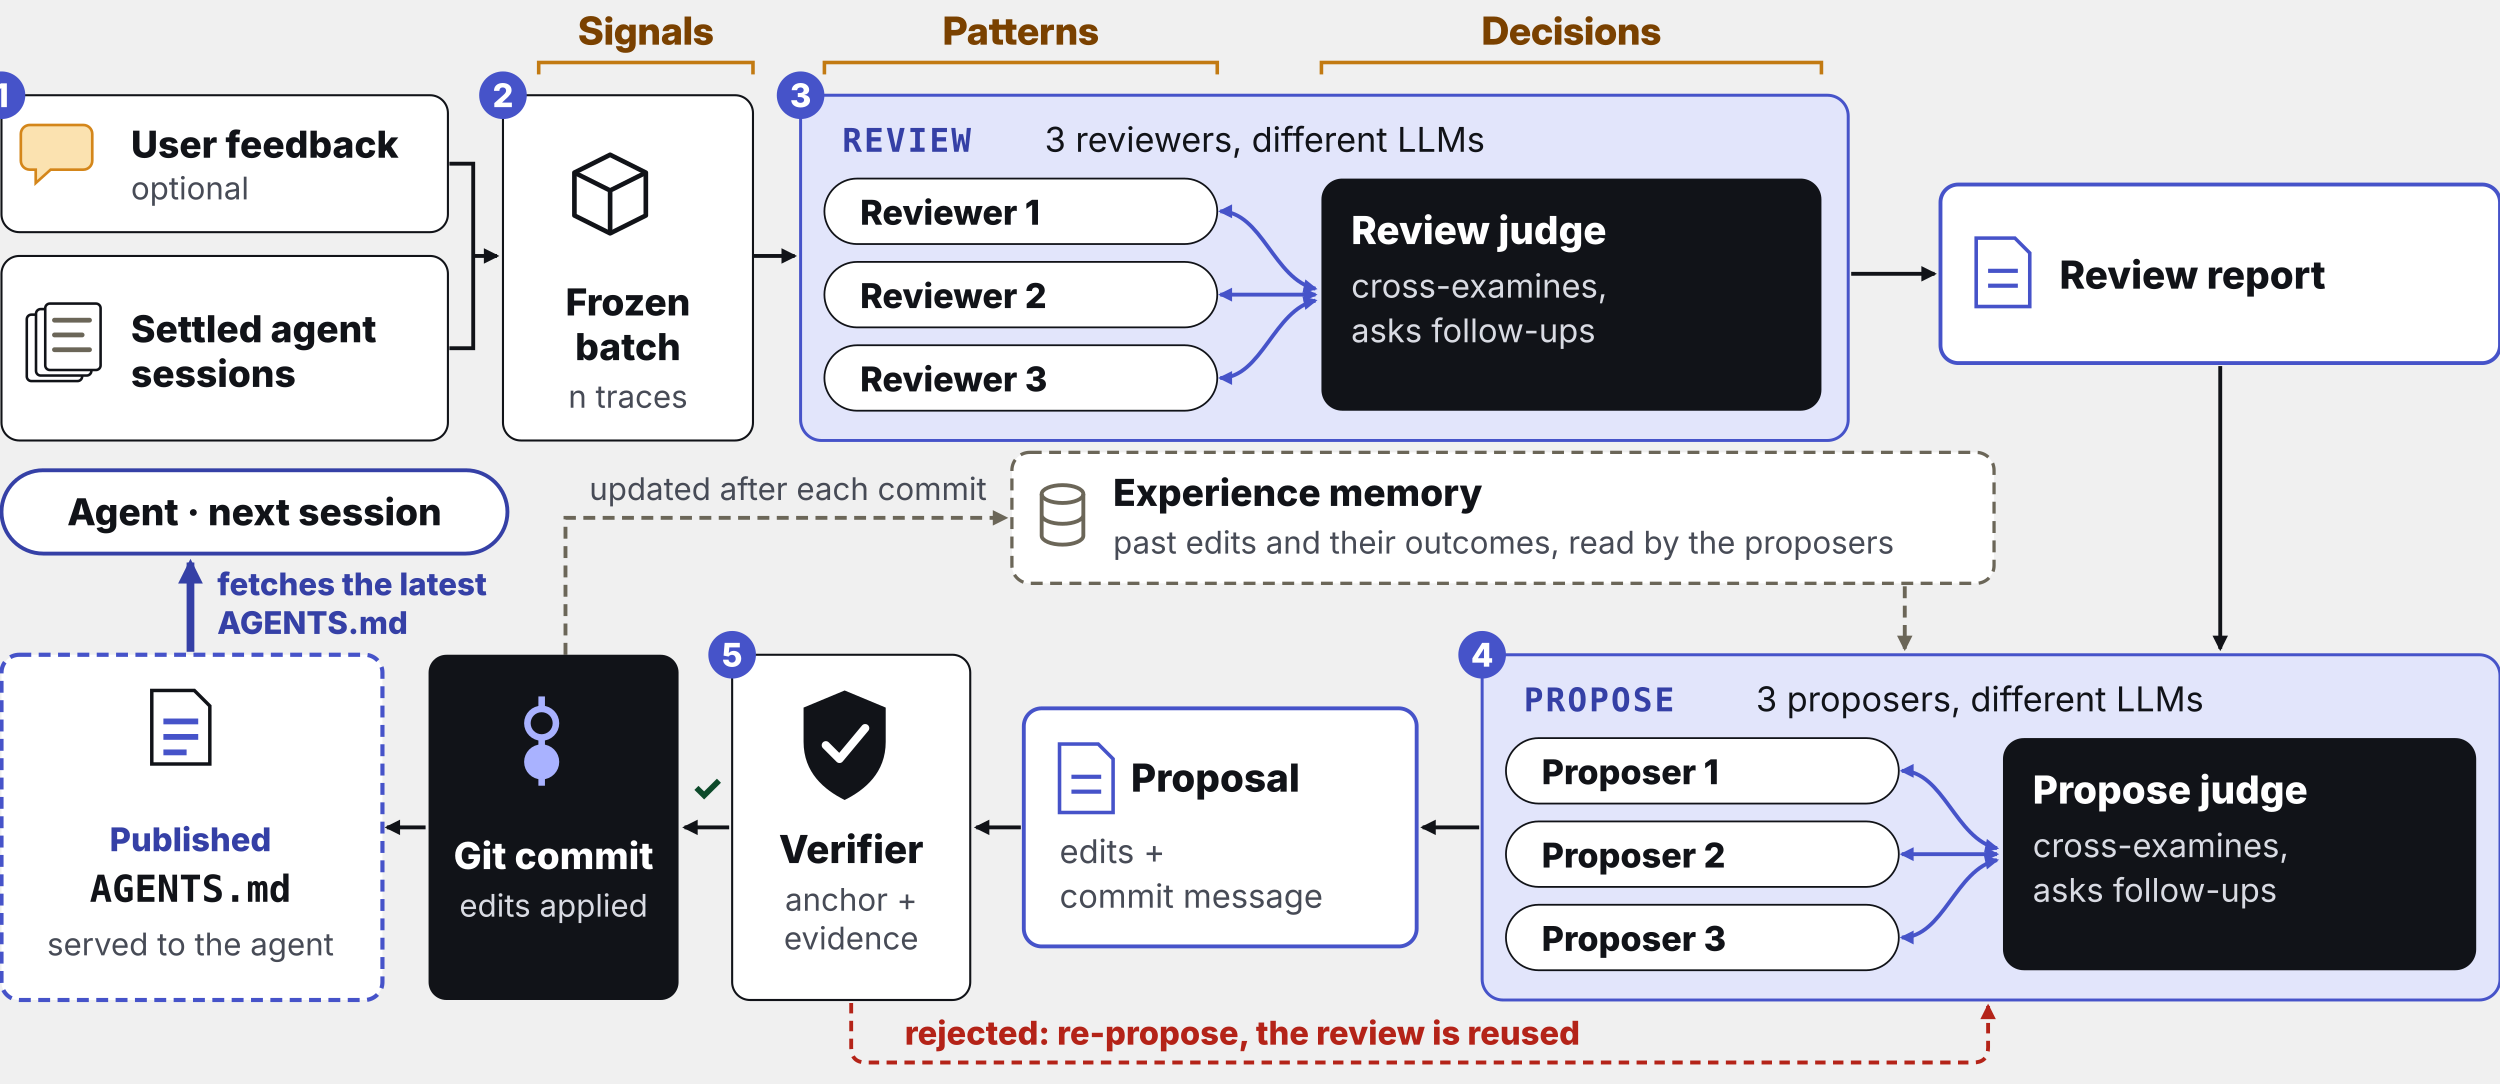
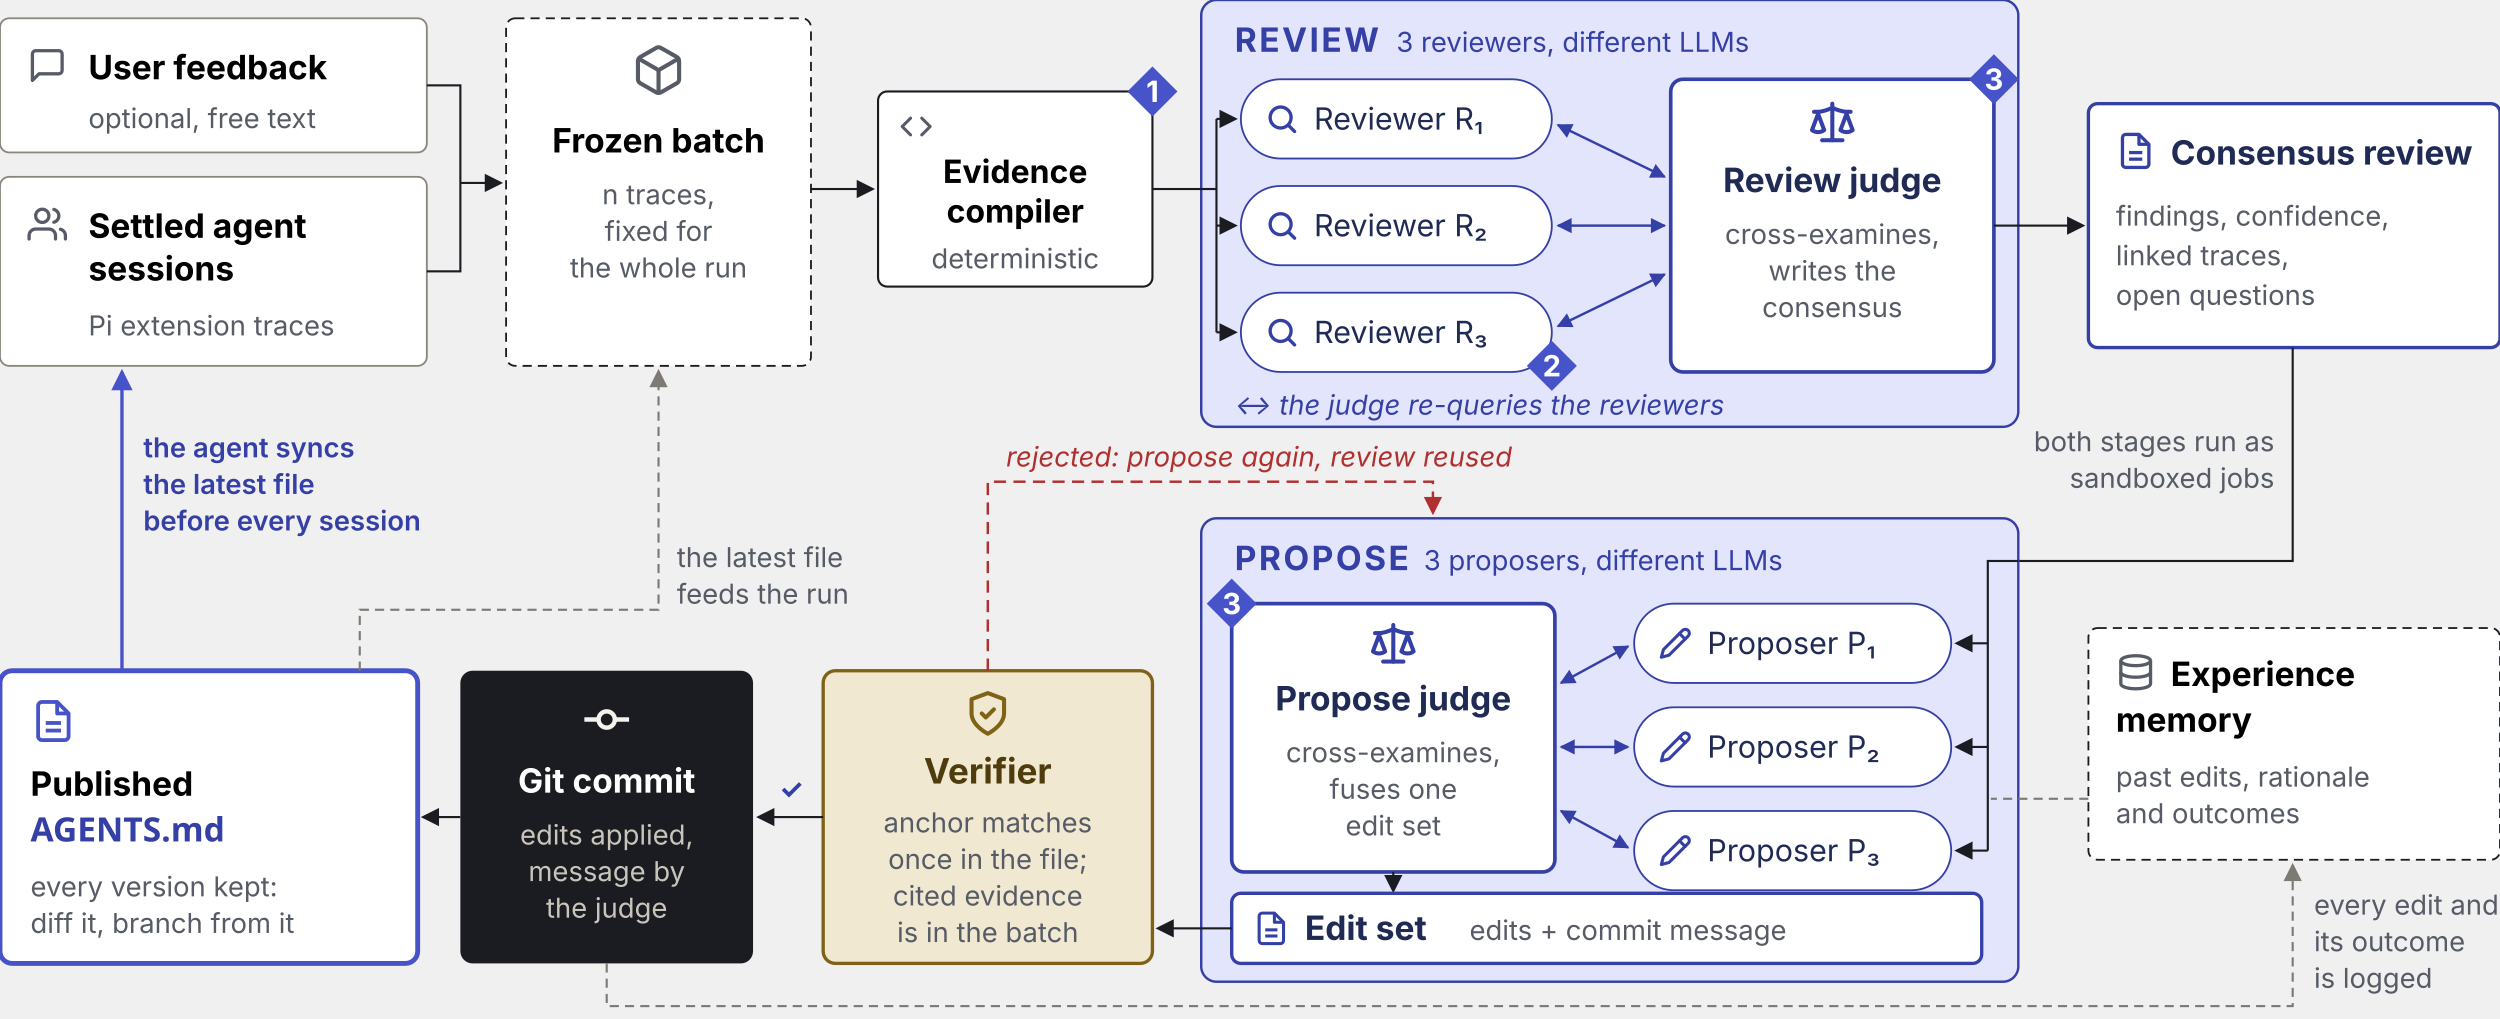
- <svg class="dia" viewBox="0 -24 840 364" font-family="Inter, sans-serif" role="img" aria-label="Hone architecture: optional user feedback and settled agent sessions form a frozen batch; three reviewers on different LLMs are cross-examined by a review judge into a review report; three proposers read the report and the experience memory and are cross-examined by a propose judge into a proposal of edits and a commit message; a verifier checks anchor and evidence; accepted edits are applied and committed to Git and the published AGENTS.md is served to the agent, which the agent fetches before its next session; the experience memory is updated after commits; a rejected proposal returns to the propose stage with the review reused">
+ <svg viewBox="0 0 820 334" font-family="Inter" aria-label="Hone architecture">
  <defs>
-     <marker id="ar" viewBox="0 0 10 10" refX="8.5" refY="5" markerWidth="4" markerHeight="4" orient="auto-start-reverse">
-       <path d="M0 0 L10 5 L0 10 Z" fill="#111318" />
-     </marker>
-     <marker id="arh" viewBox="0 0 10 10" refX="8.5" refY="5" markerWidth="3.6" markerHeight="3.6" orient="auto-start-reverse">
-       <path d="M0 0 L10 5 L0 10 Z" fill="#4653c9" />
-     </marker>
-     <marker id="arg" viewBox="0 0 10 10" refX="8.5" refY="5" markerWidth="4" markerHeight="4" orient="auto-start-reverse">
-       <path d="M0 0 L10 5 L0 10 Z" fill="#6b6658" />
-     </marker>
-     <marker id="arr" viewBox="0 0 10 10" refX="8.5" refY="5" markerWidth="4" markerHeight="4" orient="auto-start-reverse">
-       <path d="M0 0 L10 5 L0 10 Z" fill="#b42318" />
-     </marker>
-     <marker id="arb" viewBox="0 0 10 10" refX="8.5" refY="5" markerWidth="3.2" markerHeight="3.2" orient="auto-start-reverse">
-       <path d="M0 0 L10 5 L0 10 Z" fill="#3540a6" />
-     </marker>
+     <marker id="a-ink" markerWidth="6" markerHeight="6" refX="5" refY="3" orient="auto" markerUnits="userSpaceOnUse" viewBox="0 0 6 6">
+       <path d="M0,0 L6,3 L0,6 z" fill="#1a1c21" />
+     </marker>
+     <marker id="a-rev" markerWidth="5" markerHeight="5" refX="4.5" refY="2.5" orient="auto-start-reverse" markerUnits="userSpaceOnUse" viewBox="0 0 5 5">
+       <path d="M0,0 L5,2.5 L0,5 z" fill="#3540a6" />
+     </marker>
+     <marker id="a-pro" markerWidth="5" markerHeight="5" refX="4.5" refY="2.5" orient="auto-start-reverse" markerUnits="userSpaceOnUse" viewBox="0 0 5 5">
+       <path d="M0,0 L5,2.5 L0,5 z" fill="#3540a6" />
+     </marker>
+     <marker id="a-gray" markerWidth="6" markerHeight="6" refX="5" refY="3" orient="auto" markerUnits="userSpaceOnUse" viewBox="0 0 6 6">
+       <path d="M0,0 L6,3 L0,6 z" fill="#7d7a73" />
+     </marker>
+     <marker id="a-rej" markerWidth="6" markerHeight="6" refX="5" refY="3" orient="auto" markerUnits="userSpaceOnUse" viewBox="0 0 6 6">
+       <path d="M0,0 L6,3 L0,6 z" fill="#b0302f" />
+     </marker>
+     <marker id="a-acc" markerWidth="7" markerHeight="7" refX="6" refY="3.5" orient="auto" markerUnits="userSpaceOnUse" viewBox="0 0 7 7">
+       <path d="M0,0 L7,3.5 L0,7 z" fill="#4653c9" />
+     </marker>
+     <symbol id="i-msg" viewBox="0 0 24 24">
+       <path d="M21 15a2 2 0 0 1-2 2H7l-4 4V5a2 2 0 0 1 2-2h14a2 2 0 0 1 2 2z" fill="none" stroke="currentColor" stroke-width="2" stroke-linejoin="round" />
+     </symbol>
+     <symbol id="i-users" viewBox="0 0 24 24">
+       <g fill="none" stroke="currentColor" stroke-width="2" stroke-linecap="round">
+         <path d="M17 21v-2a4 4 0 0 0-4-4H5a4 4 0 0 0-4 4v2" />
+         <circle cx="9" cy="7" r="4" />
+         <path d="M23 21v-2a4 4 0 0 0-3-3.87" />
+         <path d="M16 3.13a4 4 0 0 1 0 7.75" />
+       </g>
+     </symbol>
+     <symbol id="i-pkg" viewBox="0 0 24 24">
+       <g fill="none" stroke="currentColor" stroke-width="1.8" stroke-linejoin="round">
+         <path d="M21 16V8a2 2 0 0 0-1-1.73l-7-4a2 2 0 0 0-2 0l-7 4A2 2 0 0 0 3 8v8a2 2 0 0 0 1 1.73l7 4a2 2 0 0 0 2 0l7-4A2 2 0 0 0 21 16z" />
+         <polyline points="3.27 6.96 12 12.01 20.73 6.96" />
+         <line x1="12" y1="22.08" x2="12" y2="12" />
+       </g>
+     </symbol>
+     <symbol id="i-file" viewBox="0 0 24 24">
+       <g fill="none" stroke="currentColor" stroke-width="2" stroke-linejoin="round">
+         <path d="M14 2H6a2 2 0 0 0-2 2v16a2 2 0 0 0 2 2h12a2 2 0 0 0 2-2V8z" />
+         <polyline points="14 2 14 8 20 8" />
+         <line x1="16" y1="13" x2="8" y2="13" />
+         <line x1="16" y1="17" x2="8" y2="17" />
+       </g>
+     </symbol>
+     <symbol id="i-db" viewBox="0 0 24 24">
+       <g fill="none" stroke="currentColor" stroke-width="2">
+         <ellipse cx="12" cy="5" rx="9" ry="3" />
+         <path d="M3 5v14c0 1.66 4.03 3 9 3s9-1.34 9-3V5" />
+         <path d="M3 12c0 1.66 4.03 3 9 3s9-1.34 9-3" />
+       </g>
+     </symbol>
+     <symbol id="i-search" viewBox="0 0 24 24">
+       <g fill="none" stroke="currentColor" stroke-width="2.4" stroke-linecap="round">
+         <circle cx="11" cy="11" r="7.5" />
+         <line x1="21" y1="21" x2="16.65" y2="16.65" />
+       </g>
+     </symbol>
+     <symbol id="i-scale" viewBox="0 0 24 24">
+       <g fill="none" stroke="currentColor" stroke-width="2" stroke-linecap="round" stroke-linejoin="round">
+         <path d="m16 16 3-8 3 8c-.87.65-1.920 1-3 1s-2.13-.35-3-1Z" />
+         <path d="m2 16 3-8 3 8c-.87.65-1.92 1-3 1s-2.13-.35-3-1Z" />
+         <path d="M7 21h10" />
+         <path d="M12 3v18" />
+         <path d="M3 7h2c2 0 5-1 7-2 2 1 5 2 7 2h2" />
+       </g>
+     </symbol>
+     <symbol id="i-pen" viewBox="0 0 24 24">
+       <g fill="none" stroke="currentColor" stroke-width="2.2" stroke-linecap="round" stroke-linejoin="round">
+         <path d="M17 3a2.85 2.83 0 1 1 4 4L7.5 20.5 2 22l1.5-5.5Z" />
+         <path d="m15 5 4 4" />
+       </g>
+     </symbol>
+     <symbol id="i-shield" viewBox="0 0 24 24">
+       <g fill="none" stroke="currentColor" stroke-width="2" stroke-linecap="round" stroke-linejoin="round">
+         <path d="M12 22s8-4 8-10V5l-8-3-8 3v7c0 6 8 10 8 10z" />
+         <path d="m9 12 2 2 4-4" />
+       </g>
+     </symbol>
+     <symbol id="i-git" viewBox="0 0 24 24">
+       <g fill="none" stroke="currentColor" stroke-width="2.2">
+         <circle cx="12" cy="12" r="4" />
+         <line x1="1" y1="12" x2="8" y2="12" />
+         <line x1="16" y1="12" x2="23" y2="12" />
+       </g>
+     </symbol>
+     <symbol id="i-code" viewBox="0 0 24 24">
+       <g fill="none" stroke="currentColor" stroke-width="2.2" stroke-linecap="round" stroke-linejoin="round">
+         <polyline points="16 18 22 12 16 6" />
+         <polyline points="8 6 2 12 8 18" />
+       </g>
+     </symbol>
+     <g id="mine">
+       <rect x="-5.8" y="-5.8" width="11.6" height="11.6" transform="rotate(45)" fill="#4653c9" />
+     </g>
  </defs>
-   <rect x="0.5" y="8" width="150" height="46" rx="6" fill="#fff" stroke="#111318" stroke-width="0.7" />
-   <path d="M 10 18 h 18 a 3 3 0 0 1 3 3 v 9 a 3 3 0 0 1 -3 3 h -11 l -5 4.5 v -4.5 h -2 a 3 3 0 0 1 -3 -3 v -9 a 3 3 0 0 1 3 -3 z" fill="#fbe2b0" stroke="#d4861a" stroke-width="0.9" />
-   <text x="44" y="29" font-size="12.5" font-weight="800" fill="#111318">User feedback</text>
-   <text x="44" y="43" font-size="10.5" fill="#474b56">optional</text>
-   <rect x="0.5" y="62" width="150" height="62" rx="6" fill="#fff" stroke="#111318" stroke-width="0.7" />
-   <g transform="translate(9,78) scale(0.62)">
-     <rect x="0" y="6" width="30" height="36" rx="2.5" fill="#fff" stroke="#111318" stroke-width="1.4" />
-     <rect x="5" y="3" width="30" height="36" rx="2.5" fill="#fff" stroke="#111318" stroke-width="1.4" />
-     <rect x="10" y="0" width="30" height="36" rx="2.5" fill="#fff" stroke="#111318" stroke-width="1.4" />
-     <g stroke="#6b6658" stroke-width="2.6" stroke-linecap="round">
-       <line x1="15" y1="9" x2="34" y2="9" />
-       <line x1="15" y1="17" x2="30" y2="17" />
-       <line x1="15" y1="25" x2="34" y2="25" />
-     </g>
-   </g>
-   <text x="44" y="91" font-size="12.5" font-weight="800" fill="#111318">Settled agent</text>
-   <text x="44" y="106" font-size="12.5" font-weight="800" fill="#111318">sessions</text>
-   <circle cx="0.5" cy="8" r="8" fill="#4653c9" />
-   <text x="0.5" y="12" font-size="11" font-weight="800" fill="#fff" text-anchor="middle">1</text>
-   <path d="M 151 31 L 159 31 L 159 93 L 151 93 M 159 62 L 167 62" fill="none" stroke="#111318" stroke-width="1.3" marker-end="url(#ar)" />
-   <rect x="169" y="8" width="84" height="116" rx="6" fill="#fff" stroke="#111318" stroke-width="0.7" />
-   <g transform="translate(193,28) scale(1.2)" fill="none" stroke="#111318" stroke-width="1.3" stroke-linejoin="round">
-     <path d="M10 0 L20 5 L20 17 L10 22 L0 17 L0 5 Z" />
-     <path d="M0 5 L10 10 L20 5 M10 10 L10 22" />
-   </g>
-   <text x="211" y="82" font-size="12.5" font-weight="800" fill="#111318" text-anchor="middle">Frozen</text>
-   <text x="211" y="97" font-size="12.5" font-weight="800" fill="#111318" text-anchor="middle">batch</text>
-   <text x="211" y="113" font-size="10.5" fill="#474b56" text-anchor="middle">n traces</text>
-   <circle cx="169" cy="8" r="8" fill="#4653c9" />
-   <text x="169" y="12" font-size="11" font-weight="800" fill="#fff" text-anchor="middle">2</text>
-   <line x1="253" y1="62" x2="267" y2="62" stroke="#111318" stroke-width="1.3" marker-end="url(#ar)" />
-   <rect x="269" y="8" width="352" height="116" rx="7" fill="#e2e5fb" stroke="#4653c9" stroke-width="1" />
-   <text x="283" y="27" font-size="11" font-weight="800" fill="#3540a6" font-family="JetBrains Mono, monospace" letter-spacing="0.7">REVIEW</text>
-   <text x="351" y="27" font-size="11.5" fill="#111318">3 reviewers, different LLMs</text>
-   <g font-size="11.5" font-weight="800" fill="#111318">
-     <rect x="277" y="36" width="132" height="22" rx="11" fill="#fff" stroke="#111318" stroke-width="0.6" />
-     <text x="289" y="51.5">Reviewer 1</text>
-     <rect x="277" y="64" width="132" height="22" rx="11" fill="#fff" stroke="#111318" stroke-width="0.6" />
-     <text x="289" y="79.5">Reviewer 2</text>
-     <rect x="277" y="92" width="132" height="22" rx="11" fill="#fff" stroke="#111318" stroke-width="0.6" />
-     <text x="289" y="107.5">Reviewer 3</text>
-   </g>
-   <g stroke="#4653c9" stroke-width="1.3" fill="none">
-     <path d="M 410 47 C 424 47, 428 70, 442 73" marker-start="url(#arh)" marker-end="url(#arh)" />
-     <path d="M 410 75 L 442 75" marker-start="url(#arh)" marker-end="url(#arh)" />
-     <path d="M 410 103 C 424 103, 428 80, 442 77" marker-start="url(#arh)" marker-end="url(#arh)" />
-   </g>
-   <rect x="444" y="36" width="168" height="78" rx="7" fill="#111318" />
-   <text x="454" y="58" font-size="13" font-weight="800" fill="#fff">Review judge</text>
-   <text x="454" y="76" font-size="11" fill="#d9dbe3">cross-examines,</text>
-   <text x="454" y="91" font-size="11" fill="#d9dbe3">asks follow-ups</text>
-   <circle cx="269" cy="8" r="8" fill="#4653c9" />
-   <text x="269" y="12" font-size="11" font-weight="800" fill="#fff" text-anchor="middle">3</text>
-   <line x1="622" y1="68" x2="650" y2="68" stroke="#111318" stroke-width="1.3" marker-end="url(#ar)" />
-   <rect x="652" y="38" width="188" height="60" rx="6" fill="#fff" stroke="#4653c9" stroke-width="1.3" />
-   <g transform="translate(664,56)">
-     <path d="M0 0 h13 l5 5 v18 h-18 z" fill="#fff" stroke="#4653c9" stroke-width="1.2" />
-     <g stroke="#4653c9" stroke-width="1.4">
-       <line x1="4" y1="11" x2="14" y2="11" />
-       <line x1="4" y1="16" x2="14" y2="16" />
-     </g>
-   </g>
-   <text x="692" y="73" font-size="13" font-weight="800" fill="#111318">Review report</text>
-   <line x1="746" y1="99" x2="746" y2="194" stroke="#111318" stroke-width="1.3" marker-end="url(#ar)" />
-   <g fill="none" stroke="#c27a12" stroke-width="1.2">
-     <path d="M 181 1 V -3 H 253 V 1" />
-     <path d="M 277 1 V -3 H 409 V 1" />
-     <path d="M 444 1 V -3 H 612 V 1" />
-   </g>
-   <g font-size="13" font-weight="800" fill="#7a4100" text-anchor="middle" font-family="Inter Display, Inter, sans-serif">
-     <text x="217" y="-9">Signals</text>
-     <text x="343" y="-9">Patterns</text>
-     <text x="528" y="-9">Decisions</text>
-   </g>
-   <rect x="340" y="128" width="330" height="44" rx="6" fill="#fff" stroke="#6b6658" stroke-width="1.1" stroke-dasharray="4 2.5" />
-   <g transform="translate(350,139)" fill="none" stroke="#6b6658" stroke-width="1.3">
-     <ellipse cx="7" cy="3" rx="7" ry="3" />
-     <path d="M0 3 v14 a7 3 0 0 0 14 0 v-14 M0 10 a7 3 0 0 0 14 0" />
-   </g>
-   <text x="374" y="146" font-size="12.5" font-weight="800" fill="#111318">Experience memory</text>
-   <text x="374" y="162" font-size="10.5" fill="#474b56">past edits and their outcomes, read by the proposers</text>
-   <path d="M 640 173 L 640 194" fill="none" stroke="#6b6658" stroke-width="1.3" stroke-dasharray="4 2.5" marker-end="url(#arg)" />
-   <path d="M 190 196 L 190 150 L 338 150" fill="none" stroke="#6b6658" stroke-width="1.3" stroke-dasharray="4 2.5" marker-end="url(#arg)" />
-   <text x="198" y="144" font-size="10.5" fill="#474b56">updated after each commit</text>
-   <rect x="0.5" y="134" width="170" height="28" rx="14" fill="#fff" stroke="#3540a6" stroke-width="1.3" />
-   <text x="85.5" y="152.5" font-size="12.5" font-weight="800" fill="#111318" text-anchor="middle">Agent · next session</text>
-   <path d="M 64 195 L 64 165" fill="none" stroke="#3540a6" stroke-width="2.6" marker-end="url(#arb)" />
-   <text x="73" y="176" font-size="10.5" font-weight="800" fill="#3540a6">fetches the latest</text>
-   <text x="73" y="189" font-size="10.5" font-weight="800" fill="#3540a6">AGENTS.md</text>
-   <g transform="translate(0,16)">
-     <rect x="498" y="180" width="342" height="116" rx="7" fill="#e2e5fb" stroke="#4653c9" stroke-width="1" />
-     <text x="512" y="199" font-size="11" font-weight="800" fill="#3540a6" font-family="JetBrains Mono, monospace" letter-spacing="0.7">PROPOSE</text>
-     <text x="590" y="199" font-size="11.5" fill="#111318">3 proposers, different LLMs</text>
-     <g font-size="11.5" font-weight="800" fill="#111318">
-       <rect x="506" y="208" width="132" height="22" rx="11" fill="#fff" stroke="#111318" stroke-width="0.6" />
-       <text x="518" y="223.5">Proposer 1</text>
-       <rect x="506" y="236" width="132" height="22" rx="11" fill="#fff" stroke="#111318" stroke-width="0.6" />
-       <text x="518" y="251.5">Proposer 2</text>
-       <rect x="506" y="264" width="132" height="22" rx="11" fill="#fff" stroke="#111318" stroke-width="0.6" />
-       <text x="518" y="279.5">Proposer 3</text>
-     </g>
-     <g stroke="#4653c9" stroke-width="1.3" fill="none">
-       <path d="M 639 219 C 653 219, 657 242, 671 245" marker-start="url(#arh)" marker-end="url(#arh)" />
-       <path d="M 639 247 L 671 247" marker-start="url(#arh)" marker-end="url(#arh)" />
-       <path d="M 639 275 C 653 275, 657 252, 671 249" marker-start="url(#arh)" marker-end="url(#arh)" />
-     </g>
-     <rect x="673" y="208" width="159" height="78" rx="7" fill="#111318" />
-     <text x="683" y="230" font-size="13" font-weight="800" fill="#fff">Propose judge</text>
-     <text x="683" y="248" font-size="11" fill="#d9dbe3">cross-examines,</text>
-     <text x="683" y="263" font-size="11" fill="#d9dbe3">asks follow-ups</text>
-     <circle cx="498" cy="180" r="8" fill="#4653c9" />
-     <text x="498" y="184" font-size="11" font-weight="800" fill="#fff" text-anchor="middle">4</text>
-     <line x1="497" y1="238" x2="478" y2="238" stroke="#111318" stroke-width="1.3" marker-end="url(#ar)" />
-     <rect x="344" y="198" width="132" height="80" rx="6" fill="#fff" stroke="#4653c9" stroke-width="1.3" />
-     <g transform="translate(356,210)">
-       <path d="M0 0 h13 l5 5 v18 h-18 z" fill="#fff" stroke="#4653c9" stroke-width="1.2" />
-       <g stroke="#4653c9" stroke-width="1.4">
-         <line x1="4" y1="11" x2="14" y2="11" />
-         <line x1="4" y1="16" x2="14" y2="16" />
-       </g>
-     </g>
-     <text x="380" y="226" font-size="13" font-weight="800" fill="#111318">Proposal</text>
-     <text x="356" y="250" font-size="11" fill="#474b56">edits +</text>
-     <text x="356" y="265" font-size="11" fill="#474b56">commit message</text>
-     <line x1="343" y1="238" x2="328" y2="238" stroke="#111318" stroke-width="1.3" marker-end="url(#ar)" />
-     <rect x="246" y="180" width="80" height="116" rx="6" fill="#fff" stroke="#111318" stroke-width="0.7" />
-     <g transform="translate(270,192) scale(1.15)">
-       <path d="M12 0 L24 5 V15 C24 24 18 29 12 32 C6 29 0 24 0 15 V5 Z" fill="#111318" />
-       <path d="M6.5 16 L10.5 20 L18 11" fill="none" stroke="#fff" stroke-width="2.4" stroke-linecap="round" stroke-linejoin="round" />
-     </g>
-     <text x="286" y="250" font-size="13" font-weight="800" fill="#111318" text-anchor="middle">Verifier</text>
-     <text x="286" y="266" font-size="10.5" fill="#474b56" text-anchor="middle">anchor +</text>
-     <text x="286" y="279" font-size="10.5" fill="#474b56" text-anchor="middle">evidence</text>
-     <circle cx="246" cy="180" r="8" fill="#4653c9" />
-     <text x="246" y="184" font-size="11" font-weight="800" fill="#fff" text-anchor="middle">5</text>
-     <path d="M 286 297 L 286 312 Q 286 317 291 317 L 663 317 Q 668 317 668 312 L 668 298" fill="none" stroke="#b42318" stroke-width="1.3" stroke-dasharray="3.5 2.5" marker-end="url(#arr)" />
-     <text x="304" y="311" font-size="11" fill="#b42318" font-weight="800">rejected: re-propose, the review is reused</text>
-     <line x1="245" y1="238" x2="230" y2="238" stroke="#111318" stroke-width="1.3" marker-end="url(#ar)" />
-     <text x="237.5" y="229" font-size="12" fill="#0d4a2a" font-weight="800" text-anchor="middle">✓</text>
-     <rect x="144" y="180" width="84" height="116" rx="6" fill="#111318" />
-     <g transform="translate(176,194)" stroke="#a9b2ff" stroke-width="2.2" fill="none">
-       <line x1="6" y1="0" x2="6" y2="30" />
-       <circle cx="6" cy="9" r="4.8" fill="#111318" />
-       <circle cx="6" cy="22" r="4.8" fill="#a9b2ff" />
-     </g>
-     <text x="186" y="252" font-size="12.5" font-weight="800" fill="#fff" text-anchor="middle">Git commit</text>
-     <text x="186" y="268" font-size="10.5" fill="#d9dbe3" text-anchor="middle">edits applied</text>
-     <line x1="143" y1="238" x2="130" y2="238" stroke="#111318" stroke-width="1.3" marker-end="url(#ar)" />
-     <rect x="0.5" y="180" width="128" height="116" rx="6" fill="#fff" stroke="#4653c9" stroke-width="1.4" stroke-dasharray="4 2.5" />
-     <g transform="translate(51,192) scale(1.3)">
-       <path d="M0 0 h11 l4 4 v15 h-15 z" fill="#fff" stroke="#111318" stroke-width="0.9" />
-       <g stroke="#4653c9" stroke-width="1.5">
-         <line x1="3" y1="8" x2="12" y2="8" />
-         <line x1="3" y1="12" x2="12" y2="12" />
-         <line x1="3" y1="16" x2="9" y2="16" />
-       </g>
-     </g>
-     <text x="64" y="246" font-size="11" font-weight="800" fill="#3540a6" text-anchor="middle">Published</text>
-     <text x="64" y="263" font-size="12.5" font-weight="800" fill="#111318" text-anchor="middle" font-family="JetBrains Mono, monospace">AGENTS.md</text>
-     <text x="64" y="281" font-size="10.5" fill="#474b56" text-anchor="middle">served to the agent</text>
-   </g>
+   <rect x="0" y="6" width="140" height="44" rx="3" fill="#ffffff" stroke="#8b867c" stroke-width="0.6" />
+   <use href="#i-msg" x="9" y="15" width="13" height="13" style="color:#565b66" />
+   <text x="29" y="26" font-size="11" font-weight="700">User feedback</text>
+   <text x="29" y="42" font-size="9" fill="#565b66">optional, free text</text>
+   <rect x="0" y="58" width="140" height="62" rx="3" fill="#ffffff" stroke="#8b867c" stroke-width="0.6" />
+   <use href="#i-users" x="9" y="67" width="13" height="13" style="color:#565b66" />
+   <text x="29" y="78" font-size="11" font-weight="700">Settled agent</text>
+   <text x="29" y="92" font-size="11" font-weight="700">sessions</text>
+   <text x="29" y="110" font-size="9" fill="#565b66">Pi extension traces</text>
+   <path d="M140 28 H151 V89 H140" fill="none" stroke="#1a1c21" stroke-width="0.7" />
+   <line x1="151" y1="60" x2="164" y2="60" stroke="#1a1c21" stroke-width="0.7" marker-end="url(#a-ink)" />
+   <rect x="166" y="6" width="100" height="114" rx="3" fill="#ffffff" stroke="#1a1c21" stroke-width="0.6" stroke-dasharray="3 2" />
+   <use href="#i-pkg" x="207" y="14" width="18" height="18" style="color:#565b66" />
+   <text x="216" y="50" font-size="11" font-weight="700" text-anchor="middle">Frozen batch</text>
+   <text x="216" y="67" font-size="9" fill="#565b66" text-anchor="middle">n traces,</text>
+   <text x="216" y="79" font-size="9" fill="#565b66" text-anchor="middle">fixed for</text>
+   <text x="216" y="91" font-size="9" fill="#565b66" text-anchor="middle">the whole run</text>
+   <line x1="266" y1="62" x2="286" y2="62" stroke="#1a1c21" stroke-width="0.7" marker-end="url(#a-ink)" />
+   <rect x="288" y="30" width="90" height="64" rx="3" fill="#ffffff" stroke="#1a1c21" stroke-width="0.7" />
+   <use href="#i-code" x="295" y="36" width="11" height="11" style="color:#565b66" />
+   <text x="333" y="60" font-size="10.5" font-weight="700" text-anchor="middle">Evidence</text>
+   <text x="333" y="73" font-size="10.5" font-weight="700" text-anchor="middle">compiler</text>
+   <text x="333" y="88" font-size="9" fill="#565b66" text-anchor="middle">deterministic</text>
+   <use href="#mine" x="378" y="30" />
+   <text x="378" y="33.45" font-size="9.6" font-weight="700" fill="#fff" text-anchor="middle">1</text>
+   <rect x="394" y="0" width="268" height="140" rx="5" fill="#e2e5fb" stroke="#3540a6" stroke-width="0.8" />
+   <text x="405" y="17" font-size="11" font-weight="700" fill="#3540a6" letter-spacing="0.8">REVIEW</text>
+   <text x="458" y="17" font-size="9" fill="#3540a6">3 reviewers, different LLMs</text>
+   <line x1="378" y1="62" x2="399" y2="62" stroke="#1a1c21" stroke-width="0.7" />
+   <path d="M399 39 V109" fill="none" stroke="#1a1c21" stroke-width="0.7" />
+   <line x1="399" y1="39" x2="405" y2="39" stroke="#1a1c21" stroke-width="0.7" marker-end="url(#a-ink)" />
+   <line x1="399" y1="74" x2="405" y2="74" stroke="#1a1c21" stroke-width="0.7" marker-end="url(#a-ink)" />
+   <line x1="399" y1="109" x2="405" y2="109" stroke="#1a1c21" stroke-width="0.7" marker-end="url(#a-ink)" />
+   <g font-size="10">
+     <rect x="407" y="26" width="102" height="26" rx="13" fill="#fff" stroke="#3540a6" stroke-width="0.6" />
+     <use href="#i-search" x="415" y="33.5" width="11" height="11" style="color:#3540a6" />
+     <text x="431" y="42.5" fill="#1f2b55">Reviewer R₁</text>
+     <rect x="407" y="61" width="102" height="26" rx="13" fill="#fff" stroke="#3540a6" stroke-width="0.6" />
+     <use href="#i-search" x="415" y="68.5" width="11" height="11" style="color:#3540a6" />
+     <text x="431" y="77.5" fill="#1f2b55">Reviewer R₂</text>
+     <rect x="407" y="96" width="102" height="26" rx="13" fill="#fff" stroke="#3540a6" stroke-width="0.6" />
+     <use href="#i-search" x="415" y="103.5" width="11" height="11" style="color:#3540a6" />
+     <text x="431" y="112.5" fill="#1f2b55">Reviewer R₃</text>
+   </g>
+   <use href="#mine" x="509" y="120" />
+   <text x="509" y="123.45" font-size="9.6" font-weight="700" fill="#fff" text-anchor="middle">2</text>
+   <g stroke="#3540a6" stroke-width="0.8" fill="none" marker-start="url(#a-rev)" marker-end="url(#a-rev)">
+     <line x1="511" y1="41" x2="546" y2="58" />
+     <line x1="511" y1="74" x2="546" y2="74" />
+     <line x1="511" y1="107" x2="546" y2="90" />
+   </g>
+   <rect x="548" y="26" width="106" height="96" rx="4" fill="#fff" stroke="#3540a6" stroke-width="1.2" />
+   <use href="#i-scale" x="593" y="32" width="16" height="16" style="color:#3540a6" />
+   <text x="601" y="63" font-size="11" font-weight="700" text-anchor="middle" fill="#1f2b55">Review judge</text>
+   <text x="601" y="80" font-size="9" text-anchor="middle" fill="#565b66">cross-examines,</text>
+   <text x="601" y="92" font-size="9" text-anchor="middle" fill="#565b66">writes the</text>
+   <text x="601" y="104" font-size="9" text-anchor="middle" fill="#565b66">consensus</text>
+   <use href="#mine" x="654" y="26" />
+   <text x="654" y="29.45" font-size="9.6" font-weight="700" fill="#fff" text-anchor="middle">3</text>
+   <text x="405" y="136" font-size="9" font-style="italic" fill="#3540a6">↔ the judge re-queries the reviewers</text>
+   <line x1="654" y1="74" x2="683" y2="74" stroke="#1a1c21" stroke-width="0.7" marker-end="url(#a-ink)" />
+   <rect x="685" y="34" width="135" height="80" rx="3" fill="#fff" stroke="#3540a6" stroke-width="1.1" />
+   <use href="#i-file" x="694" y="43" width="13" height="13" style="color:#3540a6" />
+   <text x="712" y="54" font-size="11" font-weight="700" fill="#1f2b55">Consensus review</text>
+   <text x="694" y="74" font-size="9" fill="#565b66">findings, confidence,</text>
+   <text x="694" y="87" font-size="9" fill="#565b66">linked traces,</text>
+   <text x="694" y="100" font-size="9" fill="#565b66">open questions</text>
+   <text x="746" y="148" font-size="9" fill="#565b66" text-anchor="end">both stages run as</text>
+   <text x="746" y="160" font-size="9" fill="#565b66" text-anchor="end">sandboxed jobs</text>
+   <path d="M752 114 V184 H652 V279" fill="none" stroke="#1a1c21" stroke-width="0.7" />
+   <rect x="394" y="170" width="268" height="152" rx="5" fill="#e2e5fb" stroke="#3540a6" stroke-width="0.8" />
+   <path d="M662 184 H652 V279" fill="none" stroke="#1a1c21" stroke-width="0.7" />
+   <line x1="652" y1="211" x2="642" y2="211" stroke="#1a1c21" stroke-width="0.7" marker-end="url(#a-ink)" />
+   <line x1="652" y1="245" x2="642" y2="245" stroke="#1a1c21" stroke-width="0.7" marker-end="url(#a-ink)" />
+   <line x1="652" y1="279" x2="642" y2="279" stroke="#1a1c21" stroke-width="0.7" marker-end="url(#a-ink)" />
+   <text x="405" y="187" font-size="11" font-weight="700" fill="#3540a6" letter-spacing="0.8">PROPOSE</text>
+   <text x="467" y="187" font-size="9" fill="#3540a6">3 proposers, different LLMs</text>
+   <g font-size="10">
+     <rect x="536" y="198" width="104" height="26" rx="13" fill="#fff" stroke="#3540a6" stroke-width="0.6" />
+     <use href="#i-pen" x="544" y="205.5" width="11" height="11" style="color:#3540a6" />
+     <text x="560" y="214.5" fill="#1f2b55">Proposer P₁</text>
+     <rect x="536" y="232" width="104" height="26" rx="13" fill="#fff" stroke="#3540a6" stroke-width="0.6" />
+     <use href="#i-pen" x="544" y="239.5" width="11" height="11" style="color:#3540a6" />
+     <text x="560" y="248.5" fill="#1f2b55">Proposer P₂</text>
+     <rect x="536" y="266" width="104" height="26" rx="13" fill="#fff" stroke="#3540a6" stroke-width="0.6" />
+     <use href="#i-pen" x="544" y="273.5" width="11" height="11" style="color:#3540a6" />
+     <text x="560" y="282.5" fill="#1f2b55">Proposer P₃</text>
+   </g>
+   <g stroke="#3540a6" stroke-width="0.8" fill="none" marker-start="url(#a-pro)" marker-end="url(#a-pro)">
+     <line x1="534" y1="212" x2="512" y2="224" />
+     <line x1="534" y1="245" x2="512" y2="245" />
+     <line x1="534" y1="278" x2="512" y2="266" />
+   </g>
+   <rect x="404" y="198" width="106" height="88" rx="4" fill="#fff" stroke="#3540a6" stroke-width="1.2" />
+   <use href="#i-scale" x="449" y="203" width="16" height="16" style="color:#3540a6" />
+   <text x="457" y="233" font-size="11" font-weight="700" text-anchor="middle" fill="#1f2b55">Propose judge</text>
+   <text x="457" y="250" font-size="9" text-anchor="middle" fill="#565b66">cross-examines,</text>
+   <text x="457" y="262" font-size="9" text-anchor="middle" fill="#565b66">fuses one</text>
+   <text x="457" y="274" font-size="9" text-anchor="middle" fill="#565b66">edit set</text>
+   <use href="#mine" x="404" y="198" />
+   <text x="404" y="201.45" font-size="9.6" font-weight="700" fill="#fff" text-anchor="middle">3</text>
+   <line x1="457" y1="286" x2="457" y2="292" stroke="#1a1c21" stroke-width="0.7" marker-end="url(#a-ink)" />
+   <rect x="404" y="293" width="246" height="23" rx="3" fill="#fff" stroke="#3540a6" stroke-width="1.1" />
+   <use href="#i-file" x="411" y="298.5" width="12" height="12" style="color:#3540a6" />
+   <text x="428" y="308.3" font-size="11" font-weight="700" fill="#1f2b55">Edit set</text>
+   <text x="482" y="308.3" font-size="9" fill="#565b66">edits + commit message</text>
+   <rect x="685" y="206" width="135" height="76" rx="3" fill="#ffffff" stroke="#1a1c21" stroke-width="0.6" stroke-dasharray="3 2" />
+   <use href="#i-db" x="694" y="214" width="13" height="13" style="color:#565b66" />
+   <text x="712" y="225" font-size="11" font-weight="700">Experience</text>
+   <text x="694" y="240" font-size="11" font-weight="700">memory</text>
+   <text x="694" y="258" font-size="9" fill="#565b66">past edits, rationale</text>
+   <text x="694" y="270" font-size="9" fill="#565b66">and outcomes</text>
+   <line x1="685" y1="262" x2="653" y2="262" stroke="#7d7a73" stroke-width="0.7" stroke-dasharray="3 2" />
+   <path d="M404 304.5 H380" fill="none" stroke="#1a1c21" stroke-width="0.7" marker-end="url(#a-ink)" />
+   <rect x="270" y="220" width="108" height="96" rx="4" fill="#f1e8d2" stroke="#806217" stroke-width="1.1" />
+   <use href="#i-shield" x="316" y="226" width="16" height="16" style="color:#806217" />
+   <text x="324" y="257" font-size="11.5" font-weight="700" text-anchor="middle" fill="#4f3c0c">Verifier</text>
+   <text x="324" y="273" font-size="9" text-anchor="middle" fill="#565b66">anchor matches</text>
+   <text x="324" y="285" font-size="9" text-anchor="middle" fill="#565b66">once in the file;</text>
+   <text x="324" y="297" font-size="9" text-anchor="middle" fill="#565b66">cited evidence</text>
+   <text x="324" y="309" font-size="9" text-anchor="middle" fill="#565b66">is in the batch</text>
+   <path d="M324 220 V158 H470 V168" fill="none" stroke="#b0302f" stroke-width="0.8" stroke-dasharray="4 2.4" marker-end="url(#a-rej)" />
+   <text x="330" y="153" font-size="9" font-style="italic" fill="#b0302f">rejected: propose again, review reused</text>
+   <line x1="270" y1="268" x2="249" y2="268" stroke="#1a1c21" stroke-width="0.7" marker-end="url(#a-ink)" />
+   <text x="259.5" y="262" font-size="9" font-weight="700" fill="#3540a6" text-anchor="middle">✓</text>
+   <rect x="151" y="220" width="96" height="96" rx="4" fill="#1a1c21" />
+   <use href="#i-git" x="191" y="228" width="16" height="16" style="color:#f4f2ed" />
+   <text x="199" y="260" font-size="11" font-weight="700" text-anchor="middle" fill="#fff">Git commit</text>
+   <text x="199" y="277" font-size="9" text-anchor="middle" fill="#c9c5bc">edits applied,</text>
+   <text x="199" y="289" font-size="9" text-anchor="middle" fill="#c9c5bc">message by</text>
+   <text x="199" y="301" font-size="9" text-anchor="middle" fill="#c9c5bc">the judge</text>
+   <line x1="151" y1="268" x2="139" y2="268" stroke="#1a1c21" stroke-width="0.7" marker-end="url(#a-ink)" />
+   <rect x="0" y="220" width="137" height="96" rx="4" fill="#fff" stroke="#4653c9" stroke-width="1.6" />
+   <use href="#i-file" x="10" y="229" width="15" height="15" style="color:#4653c9" />
+   <text x="10" y="261" font-size="11" font-weight="700">Published</text>
+   <text x="10" y="276" font-family="JetBrains Mono" font-size="11" font-weight="700" fill="#3540a6">AGENTS.md</text>
+   <text x="10" y="294" font-size="9" fill="#565b66">every version kept:</text>
+   <text x="10" y="306" font-size="9" fill="#565b66">diff it, branch from it</text>
+   <line x1="40" y1="220" x2="40" y2="122" stroke="#4653c9" stroke-width="1.1" marker-end="url(#a-acc)" />
+   <text x="47" y="150" font-size="9" fill="#3540a6" font-weight="600">the agent syncs</text>
+   <text x="47" y="162" font-size="9" fill="#3540a6" font-weight="600">the latest file</text>
+   <text x="47" y="174" font-size="9" fill="#3540a6" font-weight="600">before every session</text>
+   <path d="M118 220 V200 H216 V122" fill="none" stroke="#7d7a73" stroke-width="0.7" stroke-dasharray="3 2" marker-end="url(#a-gray)" />
+   <text x="222" y="186" font-size="9" fill="#565b66">the latest file</text>
+   <text x="222" y="198" font-size="9" fill="#565b66">feeds the run</text>
+   <path d="M199 316 V330 H752 V284" fill="none" stroke="#7d7a73" stroke-width="0.7" stroke-dasharray="3 2" marker-end="url(#a-gray)" />
+   <text x="759" y="300" font-size="9" fill="#565b66">every edit and</text>
+   <text x="759" y="312" font-size="9" fill="#565b66">its outcome</text>
+   <text x="759" y="324" font-size="9" fill="#565b66">is logged</text>
</svg>
